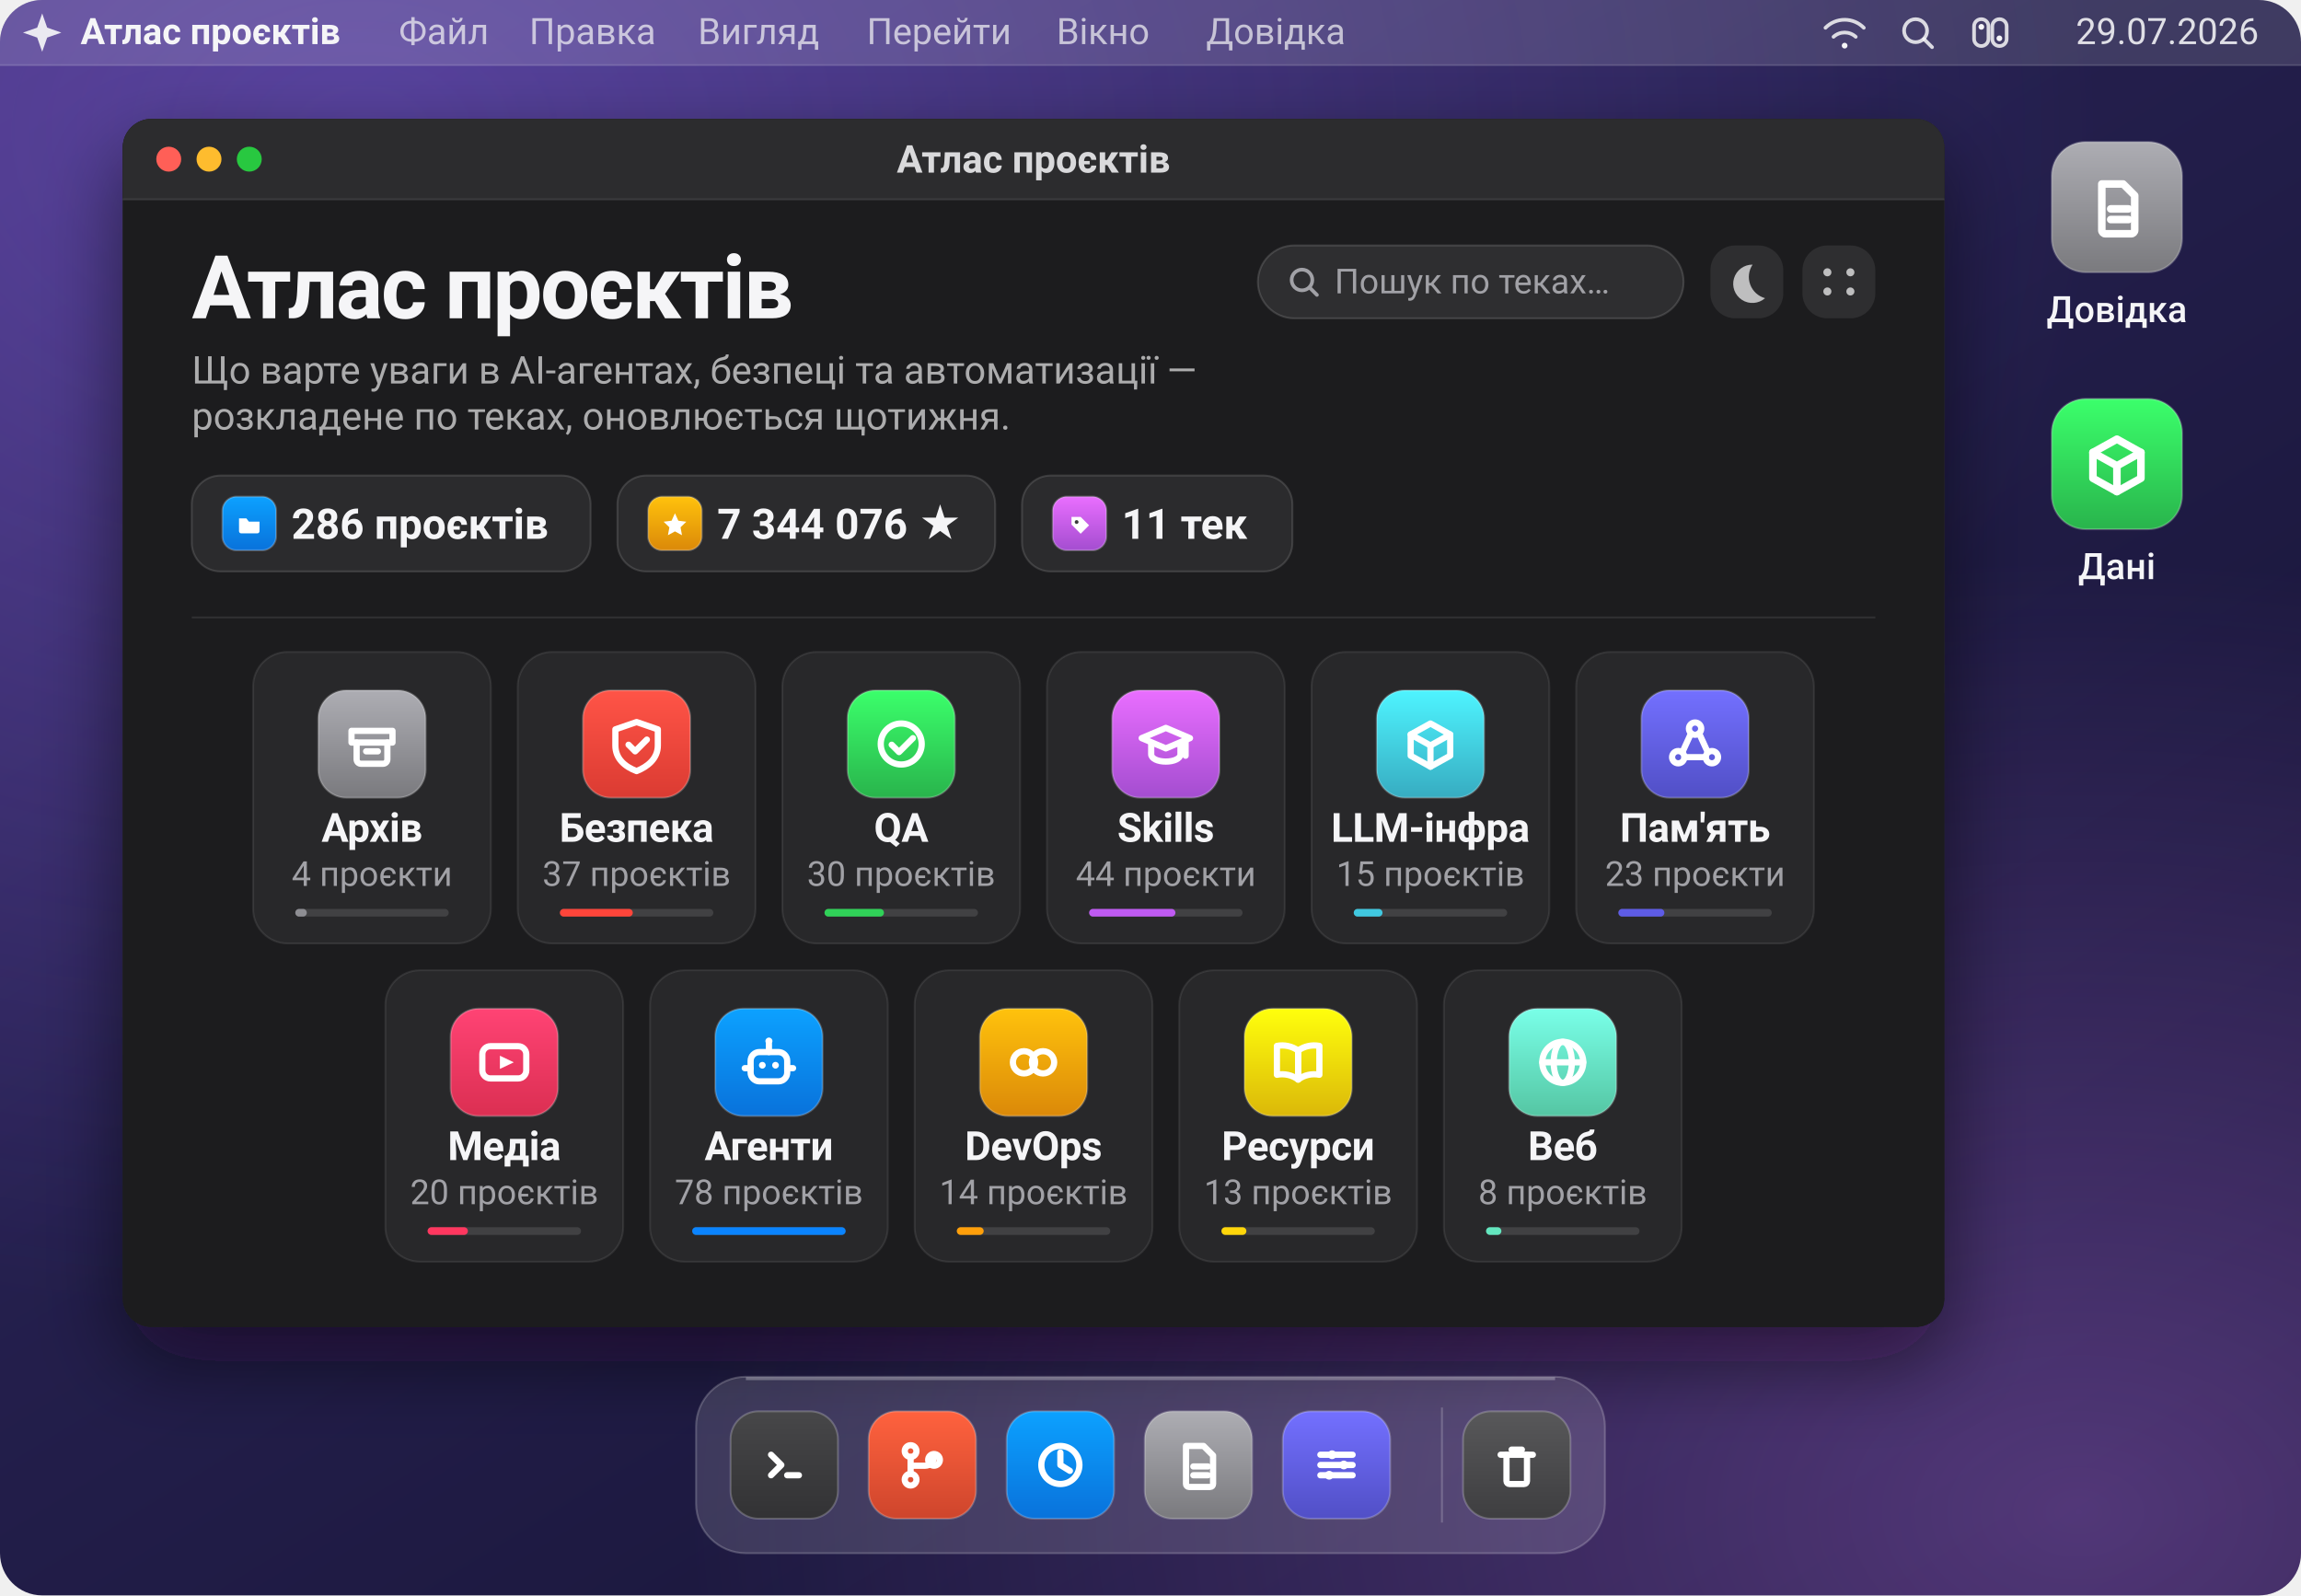
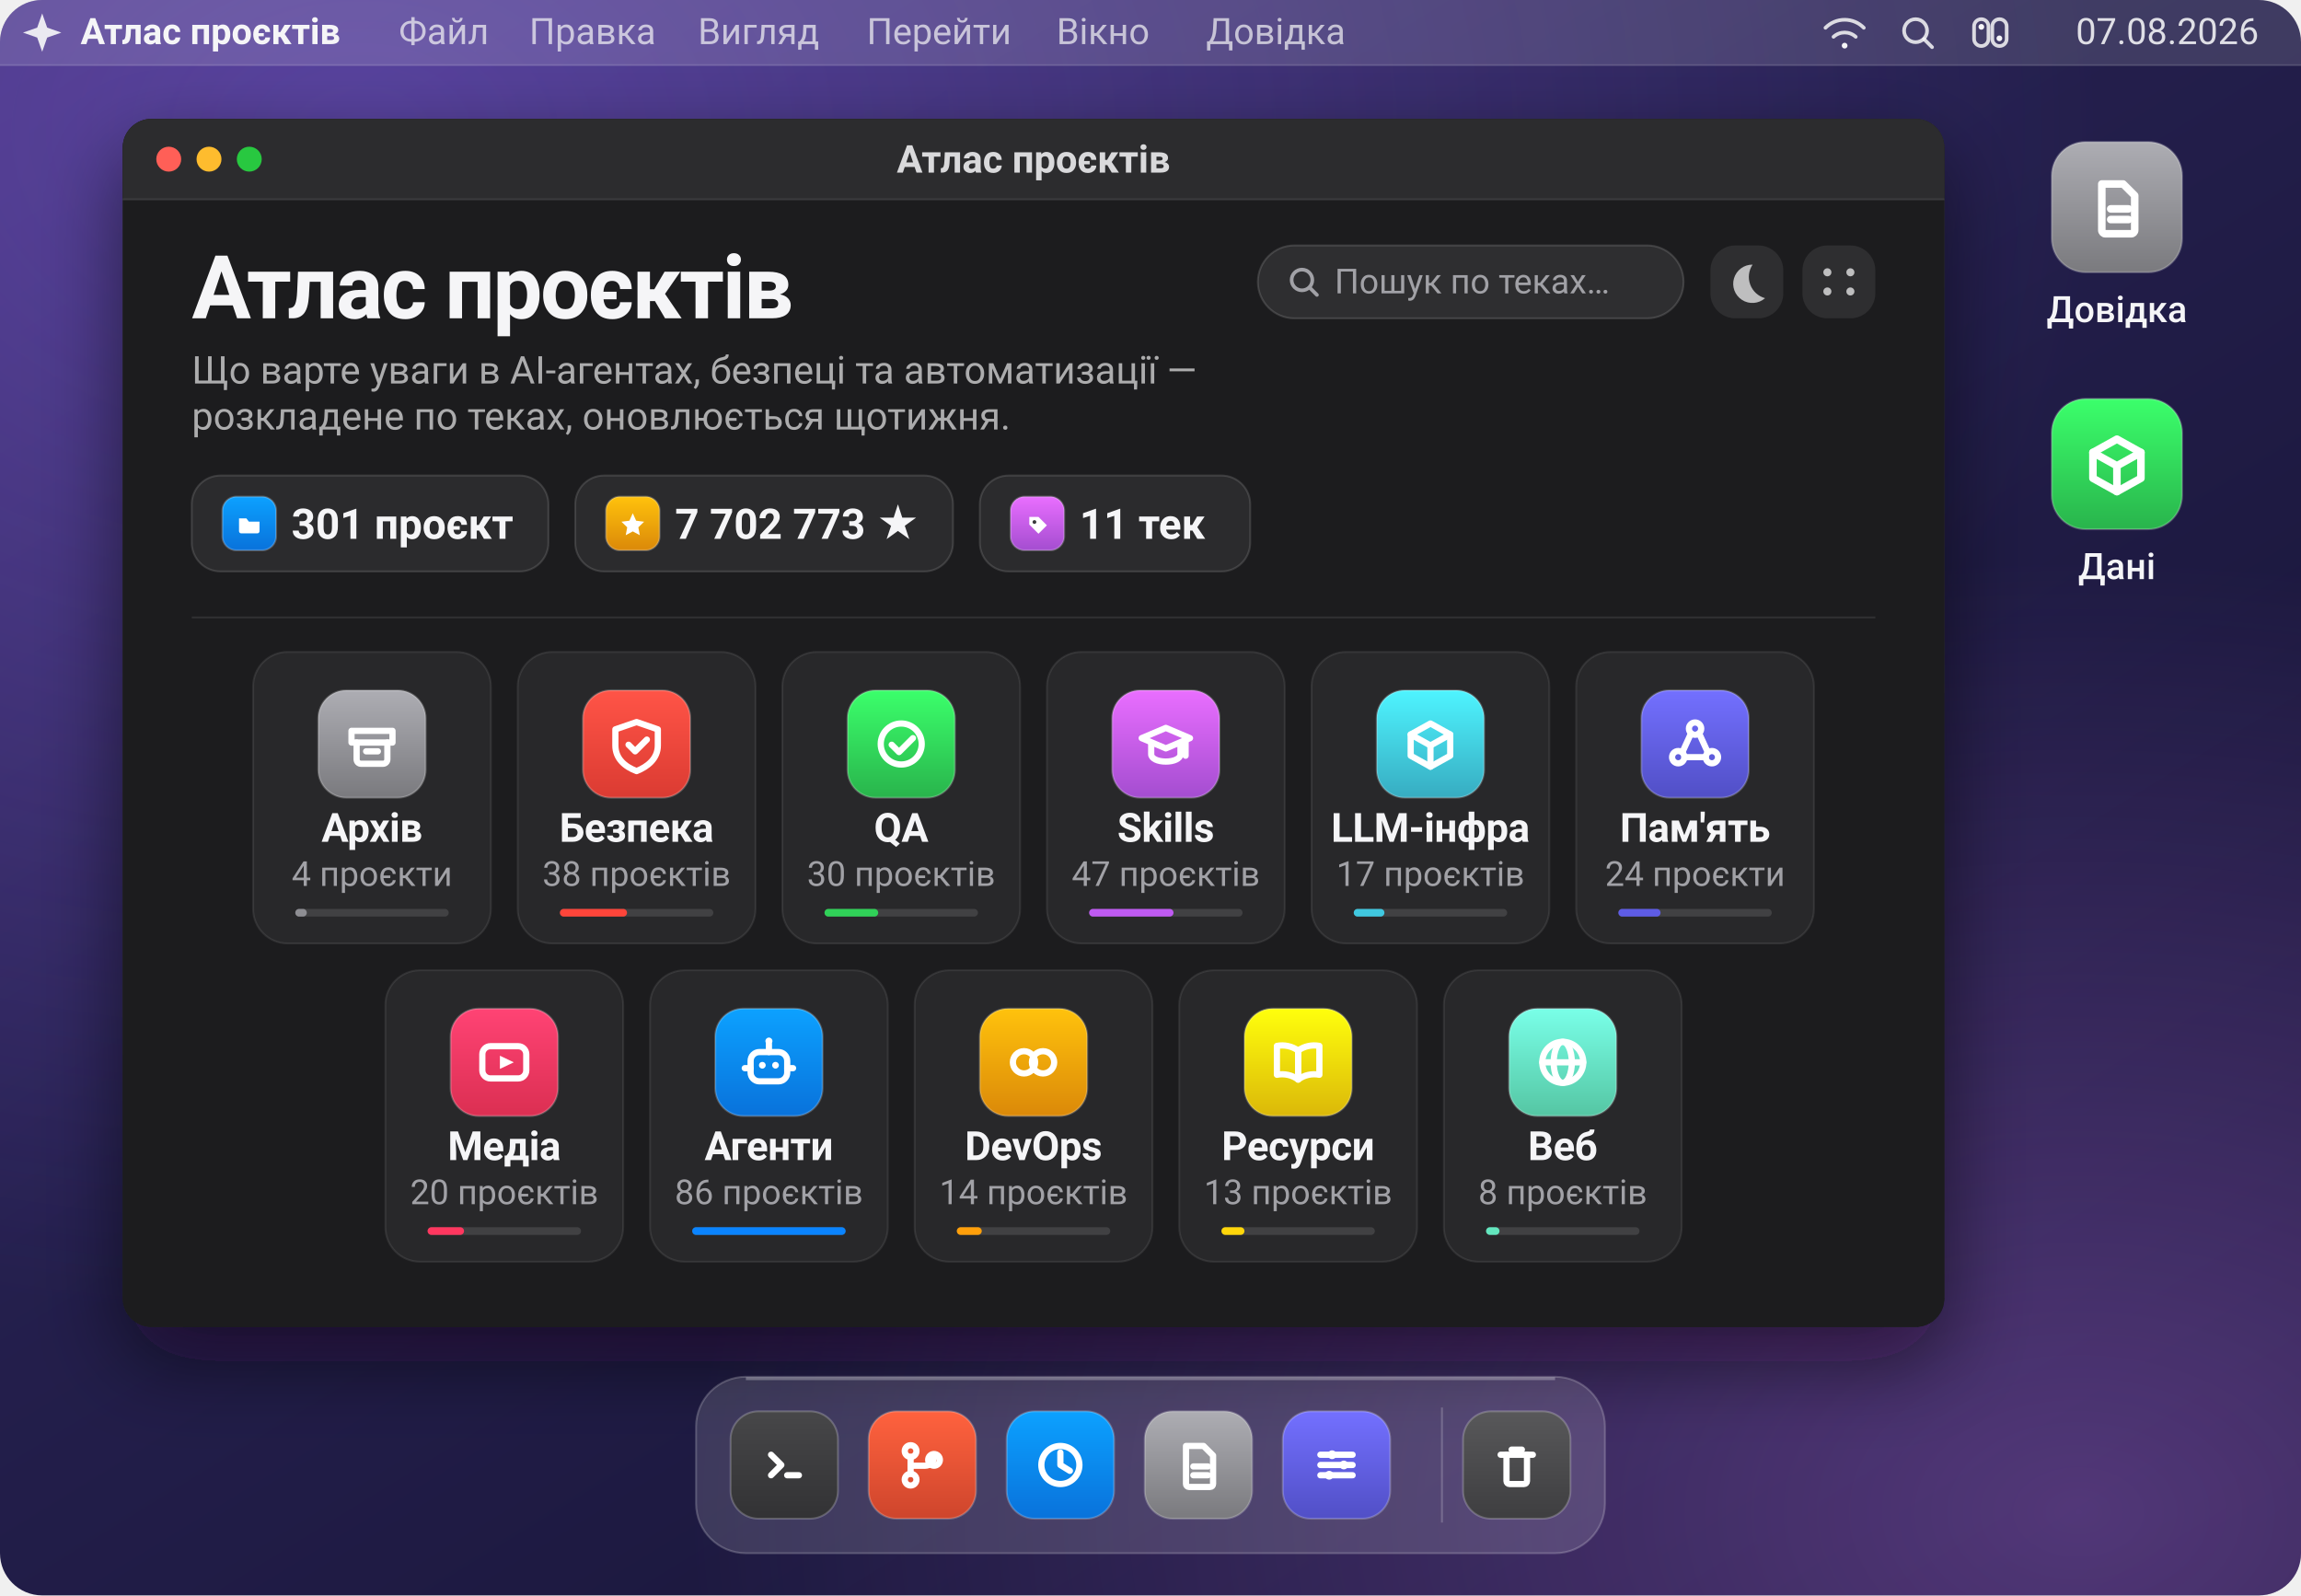
- <svg xmlns="http://www.w3.org/2000/svg" viewBox="0 0 1200 832" width="1200" height="832" role="img" aria-label="Атлас проєктів: 286 проєктів у 11 теках">
+ <svg xmlns="http://www.w3.org/2000/svg" viewBox="0 0 1200 832" width="1200" height="832" role="img" aria-label="Атлас проєктів: 301 проєкт у 11 теках">
  <defs>
    <linearGradient id="wall" x1="0.05" y1="0" x2="0.95" y2="1">
      <stop offset="0" stop-color="#3b2a63" />
      <stop offset="0.42" stop-color="#241f4d" />
      <stop offset="1" stop-color="#141230" />
    </linearGradient>
    <radialGradient id="aurora" cx="0.16" cy="0.08" r="0.75">
      <stop offset="0" stop-color="#8b6cff" stop-opacity="0.40" />
      <stop offset="1" stop-color="#8b6cff" stop-opacity="0" />
    </radialGradient>
    <radialGradient id="streak" cx="0.9" cy="0.95" r="0.6">
      <stop offset="0" stop-color="#c77dff" stop-opacity="0.34" />
      <stop offset="1" stop-color="#c77dff" stop-opacity="0" />
    </radialGradient>
    <linearGradient id="glass" x1="0" y1="0" x2="0" y2="1">
      <stop offset="0" stop-color="#2e2e33" />
      <stop offset="1" stop-color="#1a1a1d" />
    </linearGradient>
    <filter id="winShadow" x="-10%" y="-10%" width="120%" height="130%">
      <feDropShadow dx="0" dy="18" stdDeviation="22" flood-color="#0a0618" flood-opacity="0.55" />
    </filter>
    <clipPath id="screen">
      <rect width="1200" height="832" rx="22" />
    </clipPath>
    <clipPath id="win">
      <rect x="64" y="62" width="950" height="630" rx="15" />
    </clipPath>
  </defs>
  <g clip-path="url(#screen)">
    <rect width="1200" height="832" fill="url(#wall)" />
    <rect width="1200" height="832" fill="url(#aurora)" />
    <rect width="1200" height="832" fill="url(#streak)" />
    <rect width="1200" height="34" fill="#ffffff" fill-opacity="0.13" />
    <path d="M0 34 H1200" stroke="#ffffff" stroke-opacity="0.14" />
    <path d="M22 7 L24.6 14.4 L32 17 L24.6 19.6 L22 27 L19.4 19.6 L12 17 L19.4 14.4 Z" fill="#f5f5f7" fill-opacity="0.92" />
    <text x="42" y="23" fill="#f5f5f7" font-family="-apple-system, BlinkMacSystemFont, 'SF Pro Display', 'Segoe UI', Roboto, 'Helvetica Neue', Arial, sans-serif" font-size="19" font-weight="680">Атлас проєктів</text>
    <text x="208" y="23" fill="#f5f5f7" fill-opacity="0.70" font-family="-apple-system, BlinkMacSystemFont, 'SF Pro Display', 'Segoe UI', Roboto, 'Helvetica Neue', Arial, sans-serif" font-size="19">Файл</text>
    <text x="276" y="23" fill="#f5f5f7" fill-opacity="0.70" font-family="-apple-system, BlinkMacSystemFont, 'SF Pro Display', 'Segoe UI', Roboto, 'Helvetica Neue', Arial, sans-serif" font-size="19">Правка</text>
    <text x="364" y="23" fill="#f5f5f7" fill-opacity="0.70" font-family="-apple-system, BlinkMacSystemFont, 'SF Pro Display', 'Segoe UI', Roboto, 'Helvetica Neue', Arial, sans-serif" font-size="19">Вигляд</text>
    <text x="452" y="23" fill="#f5f5f7" fill-opacity="0.70" font-family="-apple-system, BlinkMacSystemFont, 'SF Pro Display', 'Segoe UI', Roboto, 'Helvetica Neue', Arial, sans-serif" font-size="19">Перейти</text>
    <text x="551" y="23" fill="#f5f5f7" fill-opacity="0.70" font-family="-apple-system, BlinkMacSystemFont, 'SF Pro Display', 'Segoe UI', Roboto, 'Helvetica Neue', Arial, sans-serif" font-size="19">Вікно</text>
    <text x="629" y="23" fill="#f5f5f7" fill-opacity="0.70" font-family="-apple-system, BlinkMacSystemFont, 'SF Pro Display', 'Segoe UI', Roboto, 'Helvetica Neue', Arial, sans-serif" font-size="19">Довідка</text>
    <g fill="none" stroke="#f5f5f7" stroke-opacity="0.85" stroke-width="1.9" stroke-linecap="round">
      <g transform="translate(962 17)">
        <path d="M-10 -2.5 a14 14 0 0 1 20 0" />
        <path d="M-5.8 2.2 a8.6 8.6 0 0 1 11.6 0" />
        <circle cx="0" cy="6.8" r="1.5" fill="#f5f5f7" stroke="none" />
      </g>
      <g transform="translate(1000 17)">
        <circle cx="-1" cy="-1" r="6" />
        <path d="M3.4 3.4 L7.6 7.6" />
      </g>
      <g transform="translate(1038 17)">
        <rect x="-8.5" y="-7" width="7.5" height="14" rx="3.7" />
        <rect x="1" y="-7" width="7.5" height="14" rx="3.7" />
        <circle cx="-4.7" cy="-3" r="1.5" fill="#f5f5f7" stroke="none" />
        <circle cx="4.7" cy="3" r="1.5" fill="#f5f5f7" stroke="none" />
      </g>
    </g>
-     <text x="1178" y="23" text-anchor="end" fill="#f5f5f7" fill-opacity="0.88" font-family="-apple-system, BlinkMacSystemFont, 'SF Pro Display', 'Segoe UI', Roboto, 'Helvetica Neue', Arial, sans-serif" font-size="19">29.07.2026</text>
+     <text x="1178" y="23" text-anchor="end" fill="#f5f5f7" fill-opacity="0.88" font-family="-apple-system, BlinkMacSystemFont, 'SF Pro Display', 'Segoe UI', Roboto, 'Helvetica Neue', Arial, sans-serif" font-size="19">07.08.2026</text>
    <g>
      <defs>
        <linearGradient id="ic-desk-doc-1104-108" x1="0" y1="0" x2="0" y2="1">
          <stop offset="0" stop-color="#adadb3" />
          <stop offset="1" stop-color="#7a7a7e" />
        </linearGradient>
      </defs>
      <rect x="1070.0" y="74.0" width="68" height="68" rx="17.7" fill="url(#ic-desk-doc-1104-108)" />
      <rect x="1070.0" y="74.0" width="68" height="68" rx="17.7" fill="none" stroke="#ffffff" stroke-opacity="0.22" />
      <g transform="translate(1083.6 87.6) scale(0.9273)" fill="none" stroke="#ffffff" stroke-width="4.25" stroke-linecap="round" stroke-linejoin="round">
        <path d="M13.5 9 h12 l6.5 6.5 V35 a2 2 0 0 1 -2 2 H15.5 a2 2 0 0 1 -2 -2 Z" />
        <path d="M18.5 23 h10" />
        <path d="M18.5 29 h10" />
      </g>
    </g>
    <text x="1104" y="168" text-anchor="middle" fill="#f5f5f7" font-family="-apple-system, BlinkMacSystemFont, 'SF Pro Display', 'Segoe UI', Roboto, 'Helvetica Neue', Arial, sans-serif" font-size="19" font-weight="520">Довідка</text>
    <g>
      <defs>
        <linearGradient id="ic-desk-data-1104-242" x1="0" y1="0" x2="0" y2="1">
          <stop offset="0" stop-color="#3bff6b" />
          <stop offset="1" stop-color="#29b44c" />
        </linearGradient>
      </defs>
      <rect x="1070.0" y="208.0" width="68" height="68" rx="17.7" fill="url(#ic-desk-data-1104-242)" />
      <rect x="1070.0" y="208.0" width="68" height="68" rx="17.7" fill="none" stroke="#ffffff" stroke-opacity="0.22" />
      <g transform="translate(1083.6 221.6) scale(0.9273)" fill="none" stroke="#ffffff" stroke-width="4.25" stroke-linecap="round" stroke-linejoin="round">
        <path d="M22 8 L35.5 15.5 V30 L22 37.5 L8.5 30 V15.5 Z" />
        <path d="M8.5 15.5 L22 23 L35.5 15.5" />
        <path d="M22 23 V37.5" />
      </g>
    </g>
    <text x="1104" y="302" text-anchor="middle" fill="#f5f5f7" font-family="-apple-system, BlinkMacSystemFont, 'SF Pro Display', 'Segoe UI', Roboto, 'Helvetica Neue', Arial, sans-serif" font-size="19" font-weight="520">Дані</text>
    <g filter="url(#winShadow)">
      <rect x="64" y="62" width="950" height="630" rx="15" fill="url(#glass)" />
    </g>
    <g clip-path="url(#win)">
      <rect x="64" y="62" width="950" height="630" fill="#1c1c1e" />
      <rect x="64" y="62" width="950" height="42" fill="#2c2c2e" />
      <path d="M64 104 H1014" stroke="#ffffff" stroke-opacity="0.10" />
      <g transform="translate(64 62)">
        <circle cx="24" cy="21" r="6.5" fill="#ff5f57" />
        <circle cx="45" cy="21" r="6.5" fill="#febc2e" />
        <circle cx="66" cy="21" r="6.5" fill="#28c840" />
        <text x="475.0" y="28" text-anchor="middle" fill="#f5f5f7" fill-opacity="0.86" font-family="-apple-system, BlinkMacSystemFont, 'SF Pro Display', 'Segoe UI', Roboto, 'Helvetica Neue', Arial, sans-serif" font-size="20" font-weight="600">Атлас проєктів</text>
        <text x="36" y="104" fill="#f5f5f7" font-family="-apple-system, BlinkMacSystemFont, 'SF Pro Display', 'Segoe UI', Roboto, 'Helvetica Neue', Arial, sans-serif" font-size="46" font-weight="700" letter-spacing="-1.1">Атлас проєктів</text>
        <text x="36" y="138" fill="#f5f5f7" fill-opacity="0.66" font-family="-apple-system, BlinkMacSystemFont, 'SF Pro Display', 'Segoe UI', Roboto, 'Helvetica Neue', Arial, sans-serif" font-size="20">Що варте уваги в AI-агентах, безпеці та автоматизації —</text>
        <text x="36" y="162" fill="#f5f5f7" fill-opacity="0.66" font-family="-apple-system, BlinkMacSystemFont, 'SF Pro Display', 'Segoe UI', Roboto, 'Helvetica Neue', Arial, sans-serif" font-size="20">розкладене по теках, оновлюється щотижня.</text>
        <g>
          <rect x="592" y="66" width="222" height="38" rx="19" fill="#ffffff" fill-opacity="0.08" />
          <rect x="592" y="66" width="222" height="38" rx="19" fill="none" stroke="#ffffff" stroke-opacity="0.14" />
          <g transform="translate(616 85)" fill="none" stroke="#a1a1a6" stroke-width="1.9" stroke-linecap="round">
            <circle cx="-1" cy="-1" r="5.4" />
            <path d="M3 3 L6.8 6.8" />
          </g>
          <text x="632" y="91" fill="#a1a1a6" font-family="-apple-system, BlinkMacSystemFont, 'SF Pro Display', 'Segoe UI', Roboto, 'Helvetica Neue', Arial, sans-serif" font-size="18">Пошук по теках…</text>
          <rect x="828" y="66" width="38" height="38" rx="13" fill="#ffffff" fill-opacity="0.08" />
          <path d="M850 76 a10 10 0 1 0 6.5 17.5 A11.5 11.5 0 0 1 850 76 Z" fill="#f5f5f7" fill-opacity="0.72" />
          <rect x="876" y="66" width="38" height="38" rx="13" fill="#ffffff" fill-opacity="0.08" />
          <g fill="#f5f5f7" fill-opacity="0.72">
            <circle cx="889" cy="80" r="2.1" />
            <circle cx="901" cy="80" r="2.1" />
            <circle cx="889" cy="90" r="2.1" />
            <circle cx="901" cy="90" r="2.1" />
          </g>
        </g>
        <g transform="translate(36 186)">
-           <rect width="208" height="50" rx="15" fill="#ffffff" fill-opacity="0.07" />
-           <rect width="208" height="50" rx="15" fill="none" stroke="#ffffff" stroke-opacity="0.13" />
+           <rect width="186" height="50" rx="15" fill="#ffffff" fill-opacity="0.07" />
+           <rect width="186" height="50" rx="15" fill="none" stroke="#ffffff" stroke-opacity="0.13" />
          <g>
            <defs>
              <linearGradient id="ic-chip-folder-30-25" x1="0" y1="0" x2="0" y2="1">
                <stop offset="0" stop-color="#0ca1ff" />
                <stop offset="1" stop-color="#0972db" />
              </linearGradient>
            </defs>
            <rect x="16.0" y="11.0" width="28" height="28" rx="7.3" fill="url(#ic-chip-folder-30-25)" />
            <rect x="16.0" y="11.0" width="28" height="28" rx="7.3" fill="none" stroke="#ffffff" stroke-opacity="0.22" />
            <g transform="translate(21.6 16.6) scale(0.3818)" fill="none" stroke="#ffffff" stroke-width="4.25" stroke-linecap="round" stroke-linejoin="round">
              <path d="M8 15 h10 l3.5 4.5 H36 v13 a3 3 0 0 1 -3 3 H11 a3 3 0 0 1 -3 -3 Z" fill="#ffffff" stroke="none" />
            </g>
          </g>
-           <text x="52" y="33" fill="#f5f5f7" font-family="-apple-system, BlinkMacSystemFont, 'SF Pro Display', 'Segoe UI', Roboto, 'Helvetica Neue', Arial, sans-serif" font-size="22" font-weight="600">286 проєктів</text>
-         </g>
-         <g transform="translate(258 186)">
+           <text x="52" y="33" fill="#f5f5f7" font-family="-apple-system, BlinkMacSystemFont, 'SF Pro Display', 'Segoe UI', Roboto, 'Helvetica Neue', Arial, sans-serif" font-size="22" font-weight="600">301 проєкт</text>
+         </g>
+         <g transform="translate(236 186)">
          <rect width="197" height="50" rx="15" fill="#ffffff" fill-opacity="0.07" />
          <rect width="197" height="50" rx="15" fill="none" stroke="#ffffff" stroke-opacity="0.13" />
          <g>
            <defs>
              <linearGradient id="ic-chip-star-30-25" x1="0" y1="0" x2="0" y2="1">
                <stop offset="0" stop-color="#ffc20c" />
                <stop offset="1" stop-color="#db8909" />
              </linearGradient>
            </defs>
            <rect x="16.0" y="11.0" width="28" height="28" rx="7.3" fill="url(#ic-chip-star-30-25)" />
            <rect x="16.0" y="11.0" width="28" height="28" rx="7.3" fill="none" stroke="#ffffff" stroke-opacity="0.22" />
            <g transform="translate(21.6 16.6) scale(0.3818)" fill="none" stroke="#ffffff" stroke-width="4.25" stroke-linecap="round" stroke-linejoin="round">
              <path d="M22 8 L26.6 18.2 L37.5 19.6 L29.6 27.2 L31.6 38 L22 32.8 L12.4 38 L14.4 27.2 L6.5 19.6 L17.4 18.2 Z" fill="#ffffff" stroke="none" />
            </g>
          </g>
-           <text x="52" y="33" fill="#f5f5f7" font-family="-apple-system, BlinkMacSystemFont, 'SF Pro Display', 'Segoe UI', Roboto, 'Helvetica Neue', Arial, sans-serif" font-size="22" font-weight="600">7 344 076 ★</text>
-         </g>
-         <g transform="translate(469 186)">
+           <text x="52" y="33" fill="#f5f5f7" font-family="-apple-system, BlinkMacSystemFont, 'SF Pro Display', 'Segoe UI', Roboto, 'Helvetica Neue', Arial, sans-serif" font-size="22" font-weight="600">7 702 773 ★</text>
+         </g>
+         <g transform="translate(447 186)">
          <rect width="141" height="50" rx="15" fill="#ffffff" fill-opacity="0.07" />
          <rect width="141" height="50" rx="15" fill="none" stroke="#ffffff" stroke-opacity="0.13" />
          <g>
            <defs>
              <linearGradient id="ic-chip-tag-30-25" x1="0" y1="0" x2="0" y2="1">
                <stop offset="0" stop-color="#e96eff" />
                <stop offset="1" stop-color="#a44dd0" />
              </linearGradient>
            </defs>
            <rect x="16.0" y="11.0" width="28" height="28" rx="7.3" fill="url(#ic-chip-tag-30-25)" />
            <rect x="16.0" y="11.0" width="28" height="28" rx="7.3" fill="none" stroke="#ffffff" stroke-opacity="0.22" />
            <g transform="translate(21.6 16.6) scale(0.3818)" fill="none" stroke="#ffffff" stroke-width="4.25" stroke-linecap="round" stroke-linejoin="round">
              <path d="M11 13 h12.5 L35 24.5 L23.5 36 L11 23.5 Z" fill="#ffffff" stroke="none" />
              <circle cx="18" cy="20" r="2.6" fill="#3a3a3c" stroke="none" />
            </g>
          </g>
          <text x="52" y="33" fill="#f5f5f7" font-family="-apple-system, BlinkMacSystemFont, 'SF Pro Display', 'Segoe UI', Roboto, 'Helvetica Neue', Arial, sans-serif" font-size="22" font-weight="600">11 тек</text>
        </g>
        <path d="M36 260 H914" stroke="#ffffff" stroke-opacity="0.09" />
        <g transform="translate(68.0 278)">
          <rect width="124" height="152" rx="18" fill="#ffffff" fill-opacity="0.055" />
          <rect width="124" height="152" rx="18" fill="none" stroke="#ffffff" stroke-opacity="0.085" />
          <g>
            <defs>
              <linearGradient id="ic-archive-62-48" x1="0" y1="0" x2="0" y2="1">
                <stop offset="0" stop-color="#adadb3" />
                <stop offset="1" stop-color="#7a7a7e" />
              </linearGradient>
            </defs>
            <rect x="34.0" y="20.0" width="56" height="56" rx="14.6" fill="url(#ic-archive-62-48)" />
            <rect x="34.0" y="20.0" width="56" height="56" rx="14.6" fill="none" stroke="#ffffff" stroke-opacity="0.22" />
            <g transform="translate(45.2 31.2) scale(0.7636)" fill="none" stroke="#ffffff" stroke-width="4.25" stroke-linecap="round" stroke-linejoin="round">
              <path d="M8 13 h28 v8 H8 Z" />
              <path d="M11.5 21 v11.5 a3 3 0 0 0 3 3 h15 a3 3 0 0 0 3 -3 V21" />
              <path d="M18 27 h8" />
            </g>
          </g>
          <text x="62.0" y="99" text-anchor="middle" fill="#f5f5f7" font-family="-apple-system, BlinkMacSystemFont, 'SF Pro Display', 'Segoe UI', Roboto, 'Helvetica Neue', Arial, sans-serif" font-size="21" font-weight="620" letter-spacing="-0.2">Архів</text>
          <text x="62.0" y="122" text-anchor="middle" fill="#a1a1a6" font-family="-apple-system, BlinkMacSystemFont, 'SF Pro Display', 'Segoe UI', Roboto, 'Helvetica Neue', Arial, sans-serif" font-size="18">4 проєкти</text>
          <rect x="22" y="134" width="80" height="4" rx="2" fill="#ffffff" fill-opacity="0.12" />
          <rect x="22" y="134" width="6" height="4" rx="2" fill="#8e8e93" />
        </g>
        <g transform="translate(206.0 278)">
          <rect width="124" height="152" rx="18" fill="#ffffff" fill-opacity="0.055" />
          <rect width="124" height="152" rx="18" fill="none" stroke="#ffffff" stroke-opacity="0.085" />
          <g>
            <defs>
              <linearGradient id="ic-security-62-48" x1="0" y1="0" x2="0" y2="1">
                <stop offset="0" stop-color="#ff5447" />
                <stop offset="1" stop-color="#db3b32" />
              </linearGradient>
            </defs>
            <rect x="34.0" y="20.0" width="56" height="56" rx="14.6" fill="url(#ic-security-62-48)" />
            <rect x="34.0" y="20.0" width="56" height="56" rx="14.6" fill="none" stroke="#ffffff" stroke-opacity="0.22" />
            <g transform="translate(45.2 31.2) scale(0.7636)" fill="none" stroke="#ffffff" stroke-width="4.25" stroke-linecap="round" stroke-linejoin="round">
              <path d="M22 7 L36.5 12 v11 c0 9 -7 14.5 -14.5 17.5 C14 37.5 7.5 32 7.5 23 V12 Z" />
              <path d="M16.5 22.5 l4.5 4.5 L29 19" />
            </g>
          </g>
          <text x="62.0" y="99" text-anchor="middle" fill="#f5f5f7" font-family="-apple-system, BlinkMacSystemFont, 'SF Pro Display', 'Segoe UI', Roboto, 'Helvetica Neue', Arial, sans-serif" font-size="21" font-weight="620" letter-spacing="-0.2">Безпека</text>
-           <text x="62.0" y="122" text-anchor="middle" fill="#a1a1a6" font-family="-apple-system, BlinkMacSystemFont, 'SF Pro Display', 'Segoe UI', Roboto, 'Helvetica Neue', Arial, sans-serif" font-size="18">37 проєктів</text>
-           <rect x="22" y="134" width="80" height="4" rx="2" fill="#ffffff" fill-opacity="0.12" />
-           <rect x="22" y="134" width="38" height="4" rx="2" fill="#ff453a" />
+           <text x="62.0" y="122" text-anchor="middle" fill="#a1a1a6" font-family="-apple-system, BlinkMacSystemFont, 'SF Pro Display', 'Segoe UI', Roboto, 'Helvetica Neue', Arial, sans-serif" font-size="18">38 проєктів</text>
+           <rect x="22" y="134" width="80" height="4" rx="2" fill="#ffffff" fill-opacity="0.12" />
+           <rect x="22" y="134" width="35" height="4" rx="2" fill="#ff453a" />
        </g>
        <g transform="translate(344.0 278)">
          <rect width="124" height="152" rx="18" fill="#ffffff" fill-opacity="0.055" />
          <rect width="124" height="152" rx="18" fill="none" stroke="#ffffff" stroke-opacity="0.085" />
          <g>
            <defs>
              <linearGradient id="ic-qa-62-48" x1="0" y1="0" x2="0" y2="1">
                <stop offset="0" stop-color="#3bff6b" />
                <stop offset="1" stop-color="#29b44c" />
              </linearGradient>
            </defs>
            <rect x="34.0" y="20.0" width="56" height="56" rx="14.6" fill="url(#ic-qa-62-48)" />
            <rect x="34.0" y="20.0" width="56" height="56" rx="14.6" fill="none" stroke="#ffffff" stroke-opacity="0.22" />
            <g transform="translate(45.2 31.2) scale(0.7636)" fill="none" stroke="#ffffff" stroke-width="4.25" stroke-linecap="round" stroke-linejoin="round">
              <circle cx="22" cy="22" r="14" />
              <path d="M15.5 22.5 l5 5 L30 18" />
            </g>
          </g>
          <text x="62.0" y="99" text-anchor="middle" fill="#f5f5f7" font-family="-apple-system, BlinkMacSystemFont, 'SF Pro Display', 'Segoe UI', Roboto, 'Helvetica Neue', Arial, sans-serif" font-size="21" font-weight="620" letter-spacing="-0.2">QA</text>
          <text x="62.0" y="122" text-anchor="middle" fill="#a1a1a6" font-family="-apple-system, BlinkMacSystemFont, 'SF Pro Display', 'Segoe UI', Roboto, 'Helvetica Neue', Arial, sans-serif" font-size="18">30 проєктів</text>
          <rect x="22" y="134" width="80" height="4" rx="2" fill="#ffffff" fill-opacity="0.12" />
-           <rect x="22" y="134" width="31" height="4" rx="2" fill="#30d158" />
+           <rect x="22" y="134" width="28" height="4" rx="2" fill="#30d158" />
        </g>
        <g transform="translate(482.0 278)">
          <rect width="124" height="152" rx="18" fill="#ffffff" fill-opacity="0.055" />
          <rect width="124" height="152" rx="18" fill="none" stroke="#ffffff" stroke-opacity="0.085" />
          <g>
            <defs>
              <linearGradient id="ic-skills-62-48" x1="0" y1="0" x2="0" y2="1">
                <stop offset="0" stop-color="#e96eff" />
                <stop offset="1" stop-color="#a44dd0" />
              </linearGradient>
            </defs>
            <rect x="34.0" y="20.0" width="56" height="56" rx="14.6" fill="url(#ic-skills-62-48)" />
            <rect x="34.0" y="20.0" width="56" height="56" rx="14.6" fill="none" stroke="#ffffff" stroke-opacity="0.22" />
            <g transform="translate(45.2 31.2) scale(0.7636)" fill="none" stroke="#ffffff" stroke-width="4.25" stroke-linecap="round" stroke-linejoin="round">
              <path d="M22 11 L38.5 18 L22 25 L5.5 18 Z" />
              <path d="M12 21.2 v7.8 c0 3 4.5 5 10 5 s10 -2 10 -5 v-7.8" />
              <path d="M35.5 19.5 V30" />
            </g>
          </g>
          <text x="62.0" y="99" text-anchor="middle" fill="#f5f5f7" font-family="-apple-system, BlinkMacSystemFont, 'SF Pro Display', 'Segoe UI', Roboto, 'Helvetica Neue', Arial, sans-serif" font-size="21" font-weight="620" letter-spacing="-0.2">Skills</text>
-           <text x="62.0" y="122" text-anchor="middle" fill="#a1a1a6" font-family="-apple-system, BlinkMacSystemFont, 'SF Pro Display', 'Segoe UI', Roboto, 'Helvetica Neue', Arial, sans-serif" font-size="18">44 проєкти</text>
-           <rect x="22" y="134" width="80" height="4" rx="2" fill="#ffffff" fill-opacity="0.12" />
-           <rect x="22" y="134" width="45" height="4" rx="2" fill="#bf5af2" />
+           <text x="62.0" y="122" text-anchor="middle" fill="#a1a1a6" font-family="-apple-system, BlinkMacSystemFont, 'SF Pro Display', 'Segoe UI', Roboto, 'Helvetica Neue', Arial, sans-serif" font-size="18">47 проєктів</text>
+           <rect x="22" y="134" width="80" height="4" rx="2" fill="#ffffff" fill-opacity="0.12" />
+           <rect x="22" y="134" width="44" height="4" rx="2" fill="#bf5af2" />
        </g>
        <g transform="translate(620.0 278)">
          <rect width="124" height="152" rx="18" fill="#ffffff" fill-opacity="0.055" />
          <rect width="124" height="152" rx="18" fill="none" stroke="#ffffff" stroke-opacity="0.085" />
          <g>
            <defs>
              <linearGradient id="ic-llm-infra-62-48" x1="0" y1="0" x2="0" y2="1">
                <stop offset="0" stop-color="#4ef4ff" />
                <stop offset="1" stop-color="#37acc1" />
              </linearGradient>
            </defs>
            <rect x="34.0" y="20.0" width="56" height="56" rx="14.6" fill="url(#ic-llm-infra-62-48)" />
            <rect x="34.0" y="20.0" width="56" height="56" rx="14.6" fill="none" stroke="#ffffff" stroke-opacity="0.22" />
            <g transform="translate(45.2 31.2) scale(0.7636)" fill="none" stroke="#ffffff" stroke-width="4.25" stroke-linecap="round" stroke-linejoin="round">
              <path d="M22 8 L35.5 15.5 V30 L22 37.5 L8.5 30 V15.5 Z" />
              <path d="M8.5 15.5 L22 23 L35.5 15.5" />
              <path d="M22 23 V37.5" />
            </g>
          </g>
          <text x="62.0" y="99" text-anchor="middle" fill="#f5f5f7" font-family="-apple-system, BlinkMacSystemFont, 'SF Pro Display', 'Segoe UI', Roboto, 'Helvetica Neue', Arial, sans-serif" font-size="21" font-weight="620" letter-spacing="-0.2">LLM-інфра</text>
-           <text x="62.0" y="122" text-anchor="middle" fill="#a1a1a6" font-family="-apple-system, BlinkMacSystemFont, 'SF Pro Display', 'Segoe UI', Roboto, 'Helvetica Neue', Arial, sans-serif" font-size="18">15 проєктів</text>
-           <rect x="22" y="134" width="80" height="4" rx="2" fill="#ffffff" fill-opacity="0.12" />
-           <rect x="22" y="134" width="15" height="4" rx="2" fill="#40c8e0" />
+           <text x="62.0" y="122" text-anchor="middle" fill="#a1a1a6" font-family="-apple-system, BlinkMacSystemFont, 'SF Pro Display', 'Segoe UI', Roboto, 'Helvetica Neue', Arial, sans-serif" font-size="18">17 проєктів</text>
+           <rect x="22" y="134" width="80" height="4" rx="2" fill="#ffffff" fill-opacity="0.12" />
+           <rect x="22" y="134" width="16" height="4" rx="2" fill="#40c8e0" />
        </g>
        <g transform="translate(758.0 278)">
          <rect width="124" height="152" rx="18" fill="#ffffff" fill-opacity="0.055" />
          <rect width="124" height="152" rx="18" fill="none" stroke="#ffffff" stroke-opacity="0.085" />
          <g>
            <defs>
              <linearGradient id="ic-memory-62-48" x1="0" y1="0" x2="0" y2="1">
                <stop offset="0" stop-color="#7370ff" />
                <stop offset="1" stop-color="#514fc6" />
              </linearGradient>
            </defs>
            <rect x="34.0" y="20.0" width="56" height="56" rx="14.6" fill="url(#ic-memory-62-48)" />
            <rect x="34.0" y="20.0" width="56" height="56" rx="14.6" fill="none" stroke="#ffffff" stroke-opacity="0.22" />
            <g transform="translate(45.2 31.2) scale(0.7636)" fill="none" stroke="#ffffff" stroke-width="4.25" stroke-linecap="round" stroke-linejoin="round">
              <circle cx="22" cy="11.5" r="4.2" />
              <circle cx="10.5" cy="31" r="4.2" />
              <circle cx="33.5" cy="31" r="4.2" />
              <path d="M19.2 14.8 L13.3 27.7" />
              <path d="M24.8 14.8 L30.7 27.7" />
              <path d="M14.7 31 h14.6" />
            </g>
          </g>
          <text x="62.0" y="99" text-anchor="middle" fill="#f5f5f7" font-family="-apple-system, BlinkMacSystemFont, 'SF Pro Display', 'Segoe UI', Roboto, 'Helvetica Neue', Arial, sans-serif" font-size="21" font-weight="620" letter-spacing="-0.2">Пам'ять</text>
-           <text x="62.0" y="122" text-anchor="middle" fill="#a1a1a6" font-family="-apple-system, BlinkMacSystemFont, 'SF Pro Display', 'Segoe UI', Roboto, 'Helvetica Neue', Arial, sans-serif" font-size="18">23 проєкти</text>
-           <rect x="22" y="134" width="80" height="4" rx="2" fill="#ffffff" fill-opacity="0.12" />
-           <rect x="22" y="134" width="24" height="4" rx="2" fill="#5e5ce6" />
+           <text x="62.0" y="122" text-anchor="middle" fill="#a1a1a6" font-family="-apple-system, BlinkMacSystemFont, 'SF Pro Display', 'Segoe UI', Roboto, 'Helvetica Neue', Arial, sans-serif" font-size="18">24 проєкти</text>
+           <rect x="22" y="134" width="80" height="4" rx="2" fill="#ffffff" fill-opacity="0.12" />
+           <rect x="22" y="134" width="22" height="4" rx="2" fill="#5e5ce6" />
        </g>
        <g transform="translate(137.0 444)">
          <rect width="124" height="152" rx="18" fill="#ffffff" fill-opacity="0.055" />
          <rect width="124" height="152" rx="18" fill="none" stroke="#ffffff" stroke-opacity="0.085" />
          <g>
            <defs>
              <linearGradient id="ic-media-62-48" x1="0" y1="0" x2="0" y2="1">
                <stop offset="0" stop-color="#ff4374" />
                <stop offset="1" stop-color="#db2f52" />
              </linearGradient>
            </defs>
            <rect x="34.0" y="20.0" width="56" height="56" rx="14.6" fill="url(#ic-media-62-48)" />
            <rect x="34.0" y="20.0" width="56" height="56" rx="14.6" fill="none" stroke="#ffffff" stroke-opacity="0.22" />
            <g transform="translate(45.2 31.2) scale(0.7636)" fill="none" stroke="#ffffff" stroke-width="4.25" stroke-linecap="round" stroke-linejoin="round">
              <rect x="7" y="11" width="30" height="22" rx="5.5" />
              <path d="M19 17.5 L28.5 22 L19 26.5 Z" fill="#ffffff" stroke="none" />
            </g>
          </g>
          <text x="62.0" y="99" text-anchor="middle" fill="#f5f5f7" font-family="-apple-system, BlinkMacSystemFont, 'SF Pro Display', 'Segoe UI', Roboto, 'Helvetica Neue', Arial, sans-serif" font-size="21" font-weight="620" letter-spacing="-0.2">Медіа</text>
          <text x="62.0" y="122" text-anchor="middle" fill="#a1a1a6" font-family="-apple-system, BlinkMacSystemFont, 'SF Pro Display', 'Segoe UI', Roboto, 'Helvetica Neue', Arial, sans-serif" font-size="18">20 проєктів</text>
          <rect x="22" y="134" width="80" height="4" rx="2" fill="#ffffff" fill-opacity="0.12" />
-           <rect x="22" y="134" width="21" height="4" rx="2" fill="#ff375f" />
+           <rect x="22" y="134" width="19" height="4" rx="2" fill="#ff375f" />
        </g>
        <g transform="translate(275.0 444)">
          <rect width="124" height="152" rx="18" fill="#ffffff" fill-opacity="0.055" />
          <rect width="124" height="152" rx="18" fill="none" stroke="#ffffff" stroke-opacity="0.085" />
          <g>
            <defs>
              <linearGradient id="ic-agents-62-48" x1="0" y1="0" x2="0" y2="1">
                <stop offset="0" stop-color="#0ca1ff" />
                <stop offset="1" stop-color="#0972db" />
              </linearGradient>
            </defs>
            <rect x="34.0" y="20.0" width="56" height="56" rx="14.6" fill="url(#ic-agents-62-48)" />
            <rect x="34.0" y="20.0" width="56" height="56" rx="14.6" fill="none" stroke="#ffffff" stroke-opacity="0.22" />
            <g transform="translate(45.2 31.2) scale(0.7636)" fill="none" stroke="#ffffff" stroke-width="4.25" stroke-linecap="round" stroke-linejoin="round">
              <rect x="9.5" y="15" width="25" height="20" rx="6" />
              <circle cx="17.5" cy="24" r="2.3" fill="#ffffff" stroke="none" />
              <circle cx="26.5" cy="24" r="2.3" fill="#ffffff" stroke="none" />
              <path d="M22 15 V9.5" />
              <circle cx="22" cy="7.5" r="2.4" fill="#ffffff" stroke="none" />
              <path d="M9.5 26 H5.5" />
              <path d="M34.5 26 H38.5" />
            </g>
          </g>
          <text x="62.0" y="99" text-anchor="middle" fill="#f5f5f7" font-family="-apple-system, BlinkMacSystemFont, 'SF Pro Display', 'Segoe UI', Roboto, 'Helvetica Neue', Arial, sans-serif" font-size="21" font-weight="620" letter-spacing="-0.2">Агенти</text>
-           <text x="62.0" y="122" text-anchor="middle" fill="#a1a1a6" font-family="-apple-system, BlinkMacSystemFont, 'SF Pro Display', 'Segoe UI', Roboto, 'Helvetica Neue', Arial, sans-serif" font-size="18">78 проєктів</text>
+           <text x="62.0" y="122" text-anchor="middle" fill="#a1a1a6" font-family="-apple-system, BlinkMacSystemFont, 'SF Pro Display', 'Segoe UI', Roboto, 'Helvetica Neue', Arial, sans-serif" font-size="18">86 проєктів</text>
          <rect x="22" y="134" width="80" height="4" rx="2" fill="#ffffff" fill-opacity="0.12" />
          <rect x="22" y="134" width="80" height="4" rx="2" fill="#0a84ff" />
        </g>
        <g transform="translate(413.0 444)">
          <rect width="124" height="152" rx="18" fill="#ffffff" fill-opacity="0.055" />
          <rect width="124" height="152" rx="18" fill="none" stroke="#ffffff" stroke-opacity="0.085" />
          <g>
            <defs>
              <linearGradient id="ic-devops-62-48" x1="0" y1="0" x2="0" y2="1">
                <stop offset="0" stop-color="#ffc20c" />
                <stop offset="1" stop-color="#db8909" />
              </linearGradient>
            </defs>
            <rect x="34.0" y="20.0" width="56" height="56" rx="14.6" fill="url(#ic-devops-62-48)" />
            <rect x="34.0" y="20.0" width="56" height="56" rx="14.6" fill="none" stroke="#ffffff" stroke-opacity="0.22" />
            <g transform="translate(45.2 31.2) scale(0.7636)" fill="none" stroke="#ffffff" stroke-width="4.25" stroke-linecap="round" stroke-linejoin="round">
              <circle cx="15.5" cy="22" r="7.6" />
              <circle cx="28.5" cy="22" r="7.6" />
            </g>
          </g>
          <text x="62.0" y="99" text-anchor="middle" fill="#f5f5f7" font-family="-apple-system, BlinkMacSystemFont, 'SF Pro Display', 'Segoe UI', Roboto, 'Helvetica Neue', Arial, sans-serif" font-size="21" font-weight="620" letter-spacing="-0.2">DevOps</text>
          <text x="62.0" y="122" text-anchor="middle" fill="#a1a1a6" font-family="-apple-system, BlinkMacSystemFont, 'SF Pro Display', 'Segoe UI', Roboto, 'Helvetica Neue', Arial, sans-serif" font-size="18">14 проєктів</text>
          <rect x="22" y="134" width="80" height="4" rx="2" fill="#ffffff" fill-opacity="0.12" />
-           <rect x="22" y="134" width="14" height="4" rx="2" fill="#ff9f0a" />
+           <rect x="22" y="134" width="13" height="4" rx="2" fill="#ff9f0a" />
        </g>
        <g transform="translate(551.0 444)">
          <rect width="124" height="152" rx="18" fill="#ffffff" fill-opacity="0.055" />
          <rect width="124" height="152" rx="18" fill="none" stroke="#ffffff" stroke-opacity="0.085" />
          <g>
            <defs>
              <linearGradient id="ic-resources-62-48" x1="0" y1="0" x2="0" y2="1">
                <stop offset="0" stop-color="#ffff0c" />
                <stop offset="1" stop-color="#dbb809" />
              </linearGradient>
            </defs>
            <rect x="34.0" y="20.0" width="56" height="56" rx="14.6" fill="url(#ic-resources-62-48)" />
            <rect x="34.0" y="20.0" width="56" height="56" rx="14.6" fill="none" stroke="#ffffff" stroke-opacity="0.22" />
            <g transform="translate(45.2 31.2) scale(0.7636)" fill="none" stroke="#ffffff" stroke-width="4.25" stroke-linecap="round" stroke-linejoin="round">
              <path d="M22 14 c-4 -3 -9.5 -4.2 -14.5 -3.2 V30.5 c5 -1 10.5 0.2 14.5 3.3 Z" />
              <path d="M22 14 c4 -3 9.5 -4.2 14.5 -3.2 V30.5 c-5 -1 -10.5 0.2 -14.5 3.3 Z" />
            </g>
          </g>
          <text x="62.0" y="99" text-anchor="middle" fill="#f5f5f7" font-family="-apple-system, BlinkMacSystemFont, 'SF Pro Display', 'Segoe UI', Roboto, 'Helvetica Neue', Arial, sans-serif" font-size="21" font-weight="620" letter-spacing="-0.2">Ресурси</text>
          <text x="62.0" y="122" text-anchor="middle" fill="#a1a1a6" font-family="-apple-system, BlinkMacSystemFont, 'SF Pro Display', 'Segoe UI', Roboto, 'Helvetica Neue', Arial, sans-serif" font-size="18">13 проєктів</text>
          <rect x="22" y="134" width="80" height="4" rx="2" fill="#ffffff" fill-opacity="0.12" />
-           <rect x="22" y="134" width="13" height="4" rx="2" fill="#ffd60a" />
+           <rect x="22" y="134" width="12" height="4" rx="2" fill="#ffd60a" />
        </g>
        <g transform="translate(689.0 444)">
          <rect width="124" height="152" rx="18" fill="#ffffff" fill-opacity="0.055" />
          <rect width="124" height="152" rx="18" fill="none" stroke="#ffffff" stroke-opacity="0.085" />
          <g>
            <defs>
              <linearGradient id="ic-web-62-48" x1="0" y1="0" x2="0" y2="1">
                <stop offset="0" stop-color="#79ffe8" />
                <stop offset="1" stop-color="#55c6a3" />
              </linearGradient>
            </defs>
            <rect x="34.0" y="20.0" width="56" height="56" rx="14.6" fill="url(#ic-web-62-48)" />
            <rect x="34.0" y="20.0" width="56" height="56" rx="14.6" fill="none" stroke="#ffffff" stroke-opacity="0.22" />
            <g transform="translate(45.2 31.2) scale(0.7636)" fill="none" stroke="#ffffff" stroke-width="4.25" stroke-linecap="round" stroke-linejoin="round">
              <circle cx="22" cy="22" r="14" />
              <path d="M8 22 H36" />
              <ellipse cx="22" cy="22" rx="6.2" ry="14" />
            </g>
          </g>
          <text x="62.0" y="99" text-anchor="middle" fill="#f5f5f7" font-family="-apple-system, BlinkMacSystemFont, 'SF Pro Display', 'Segoe UI', Roboto, 'Helvetica Neue', Arial, sans-serif" font-size="21" font-weight="620" letter-spacing="-0.2">Веб</text>
          <text x="62.0" y="122" text-anchor="middle" fill="#a1a1a6" font-family="-apple-system, BlinkMacSystemFont, 'SF Pro Display', 'Segoe UI', Roboto, 'Helvetica Neue', Arial, sans-serif" font-size="18">8 проєктів</text>
          <rect x="22" y="134" width="80" height="4" rx="2" fill="#ffffff" fill-opacity="0.12" />
-           <rect x="22" y="134" width="8" height="4" rx="2" fill="#63e6be" />
+           <rect x="22" y="134" width="7" height="4" rx="2" fill="#63e6be" />
        </g>
      </g>
    </g>
    <g>
      <rect x="363.0" y="718" width="474" height="92" rx="26" fill="#ffffff" fill-opacity="0.14" />
      <rect x="363.0" y="718" width="474" height="92" rx="26" fill="none" stroke="#ffffff" stroke-opacity="0.20" />
      <path d="M389.0 719 H811.0" stroke="#ffffff" stroke-opacity="0.28" stroke-width="1.5" />
      <g>
        <defs>
          <linearGradient id="ic-terminal-409-764" x1="0" y1="0" x2="0" y2="1">
            <stop offset="0" stop-color="#474749" />
            <stop offset="1" stop-color="#323234" />
          </linearGradient>
        </defs>
        <rect x="381.0" y="736.0" width="56" height="56" rx="14.6" fill="url(#ic-terminal-409-764)" />
        <rect x="381.0" y="736.0" width="56" height="56" rx="14.6" fill="none" stroke="#ffffff" stroke-opacity="0.22" />
        <g transform="translate(392.2 747.2) scale(0.7636)" fill="none" stroke="#ffffff" stroke-width="4.25" stroke-linecap="round" stroke-linejoin="round">
          <path d="M13 15 l7 7 l-7 7" />
          <path d="M24 29 h8" />
        </g>
      </g>
      <g>
        <defs>
          <linearGradient id="ic-git-481-764" x1="0" y1="0" x2="0" y2="1">
            <stop offset="0" stop-color="#ff623e" />
            <stop offset="1" stop-color="#ce452c" />
          </linearGradient>
        </defs>
        <rect x="453.0" y="736.0" width="56" height="56" rx="14.6" fill="url(#ic-git-481-764)" />
        <rect x="453.0" y="736.0" width="56" height="56" rx="14.6" fill="none" stroke="#ffffff" stroke-opacity="0.22" />
        <g transform="translate(464.2 747.2) scale(0.7636)" fill="none" stroke="#ffffff" stroke-width="4.25" stroke-linecap="round" stroke-linejoin="round">
          <circle cx="14" cy="12.5" r="4" />
          <circle cx="14" cy="32" r="4" />
          <circle cx="30" cy="18.5" r="4" />
          <path d="M14 16.5 V28" />
          <path d="M14 22.5 h10 a6 6 0 0 0 6 -6" />
        </g>
      </g>
      <g>
        <defs>
          <linearGradient id="ic-clock-553-764" x1="0" y1="0" x2="0" y2="1">
            <stop offset="0" stop-color="#0ca1ff" />
            <stop offset="1" stop-color="#0972db" />
          </linearGradient>
        </defs>
        <rect x="525.0" y="736.0" width="56" height="56" rx="14.6" fill="url(#ic-clock-553-764)" />
        <rect x="525.0" y="736.0" width="56" height="56" rx="14.6" fill="none" stroke="#ffffff" stroke-opacity="0.22" />
        <g transform="translate(536.2 747.2) scale(0.7636)" fill="none" stroke="#ffffff" stroke-width="4.25" stroke-linecap="round" stroke-linejoin="round">
          <circle cx="22" cy="22" r="13" />
          <path d="M22 13.5 V22 l6.5 4" />
        </g>
      </g>
      <g>
        <defs>
          <linearGradient id="ic-doc-625-764" x1="0" y1="0" x2="0" y2="1">
            <stop offset="0" stop-color="#adadb3" />
            <stop offset="1" stop-color="#7a7a7e" />
          </linearGradient>
        </defs>
        <rect x="597.0" y="736.0" width="56" height="56" rx="14.6" fill="url(#ic-doc-625-764)" />
        <rect x="597.0" y="736.0" width="56" height="56" rx="14.6" fill="none" stroke="#ffffff" stroke-opacity="0.22" />
        <g transform="translate(608.2 747.2) scale(0.7636)" fill="none" stroke="#ffffff" stroke-width="4.25" stroke-linecap="round" stroke-linejoin="round">
          <path d="M13.5 9 h12 l6.5 6.5 V35 a2 2 0 0 1 -2 2 H15.5 a2 2 0 0 1 -2 -2 Z" />
          <path d="M18.5 23 h10" />
          <path d="M18.5 29 h10" />
        </g>
      </g>
      <g>
        <defs>
          <linearGradient id="ic-sliders-697-764" x1="0" y1="0" x2="0" y2="1">
            <stop offset="0" stop-color="#7370ff" />
            <stop offset="1" stop-color="#514fc6" />
          </linearGradient>
        </defs>
        <rect x="669.0" y="736.0" width="56" height="56" rx="14.6" fill="url(#ic-sliders-697-764)" />
        <rect x="669.0" y="736.0" width="56" height="56" rx="14.6" fill="none" stroke="#ffffff" stroke-opacity="0.22" />
        <g transform="translate(680.2 747.2) scale(0.7636)" fill="none" stroke="#ffffff" stroke-width="4.25" stroke-linecap="round" stroke-linejoin="round">
          <path d="M11 15 h22" />
          <path d="M11 22 h22" />
          <path d="M11 29 h22" />
          <circle cx="19" cy="15" r="3" fill="#ffffff" stroke="none" />
          <circle cx="27" cy="22" r="3" fill="#ffffff" stroke="none" />
          <circle cx="17" cy="29" r="3" fill="#ffffff" stroke="none" />
        </g>
      </g>
      <path d="M752.0 734 V794" fill="none" stroke="#ffffff" stroke-opacity="0.20" />
      <g>
        <defs>
          <linearGradient id="ic-trash-791-764" x1="0" y1="0" x2="0" y2="1">
            <stop offset="0" stop-color="#58585a" />
            <stop offset="1" stop-color="#3e3e40" />
          </linearGradient>
        </defs>
        <rect x="763.0" y="736.0" width="56" height="56" rx="14.6" fill="url(#ic-trash-791-764)" />
        <rect x="763.0" y="736.0" width="56" height="56" rx="14.6" fill="none" stroke="#ffffff" stroke-opacity="0.22" />
        <g transform="translate(774.2 747.2) scale(0.7636)" fill="none" stroke="#ffffff" stroke-width="4.25" stroke-linecap="round" stroke-linejoin="round">
          <path d="M11 15 h22" />
          <path d="M15 15 v18 a2 2 0 0 0 2 2 h10 a2 2 0 0 0 2 -2 V15" />
          <path d="M18.5 11.5 h7" />
        </g>
      </g>
    </g>
  </g>
</svg>
